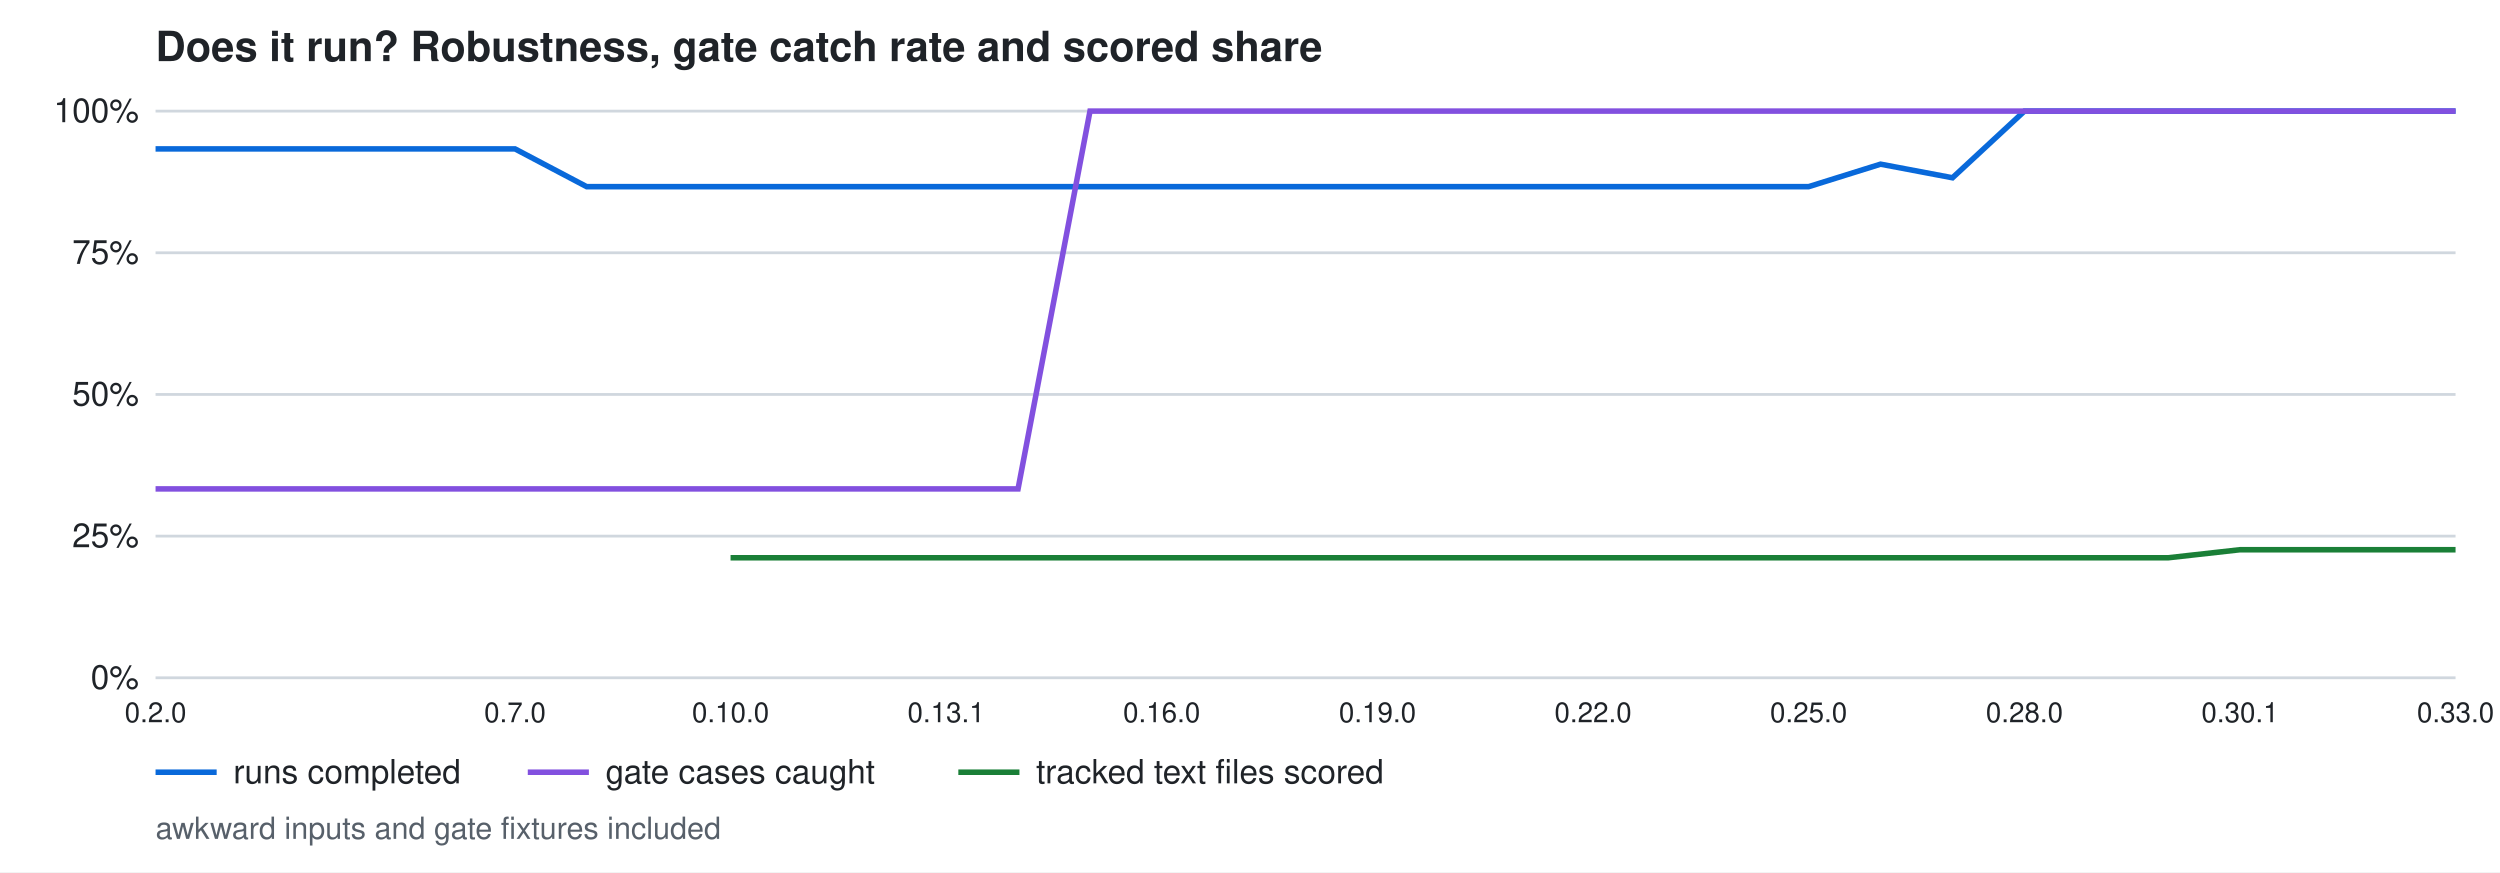
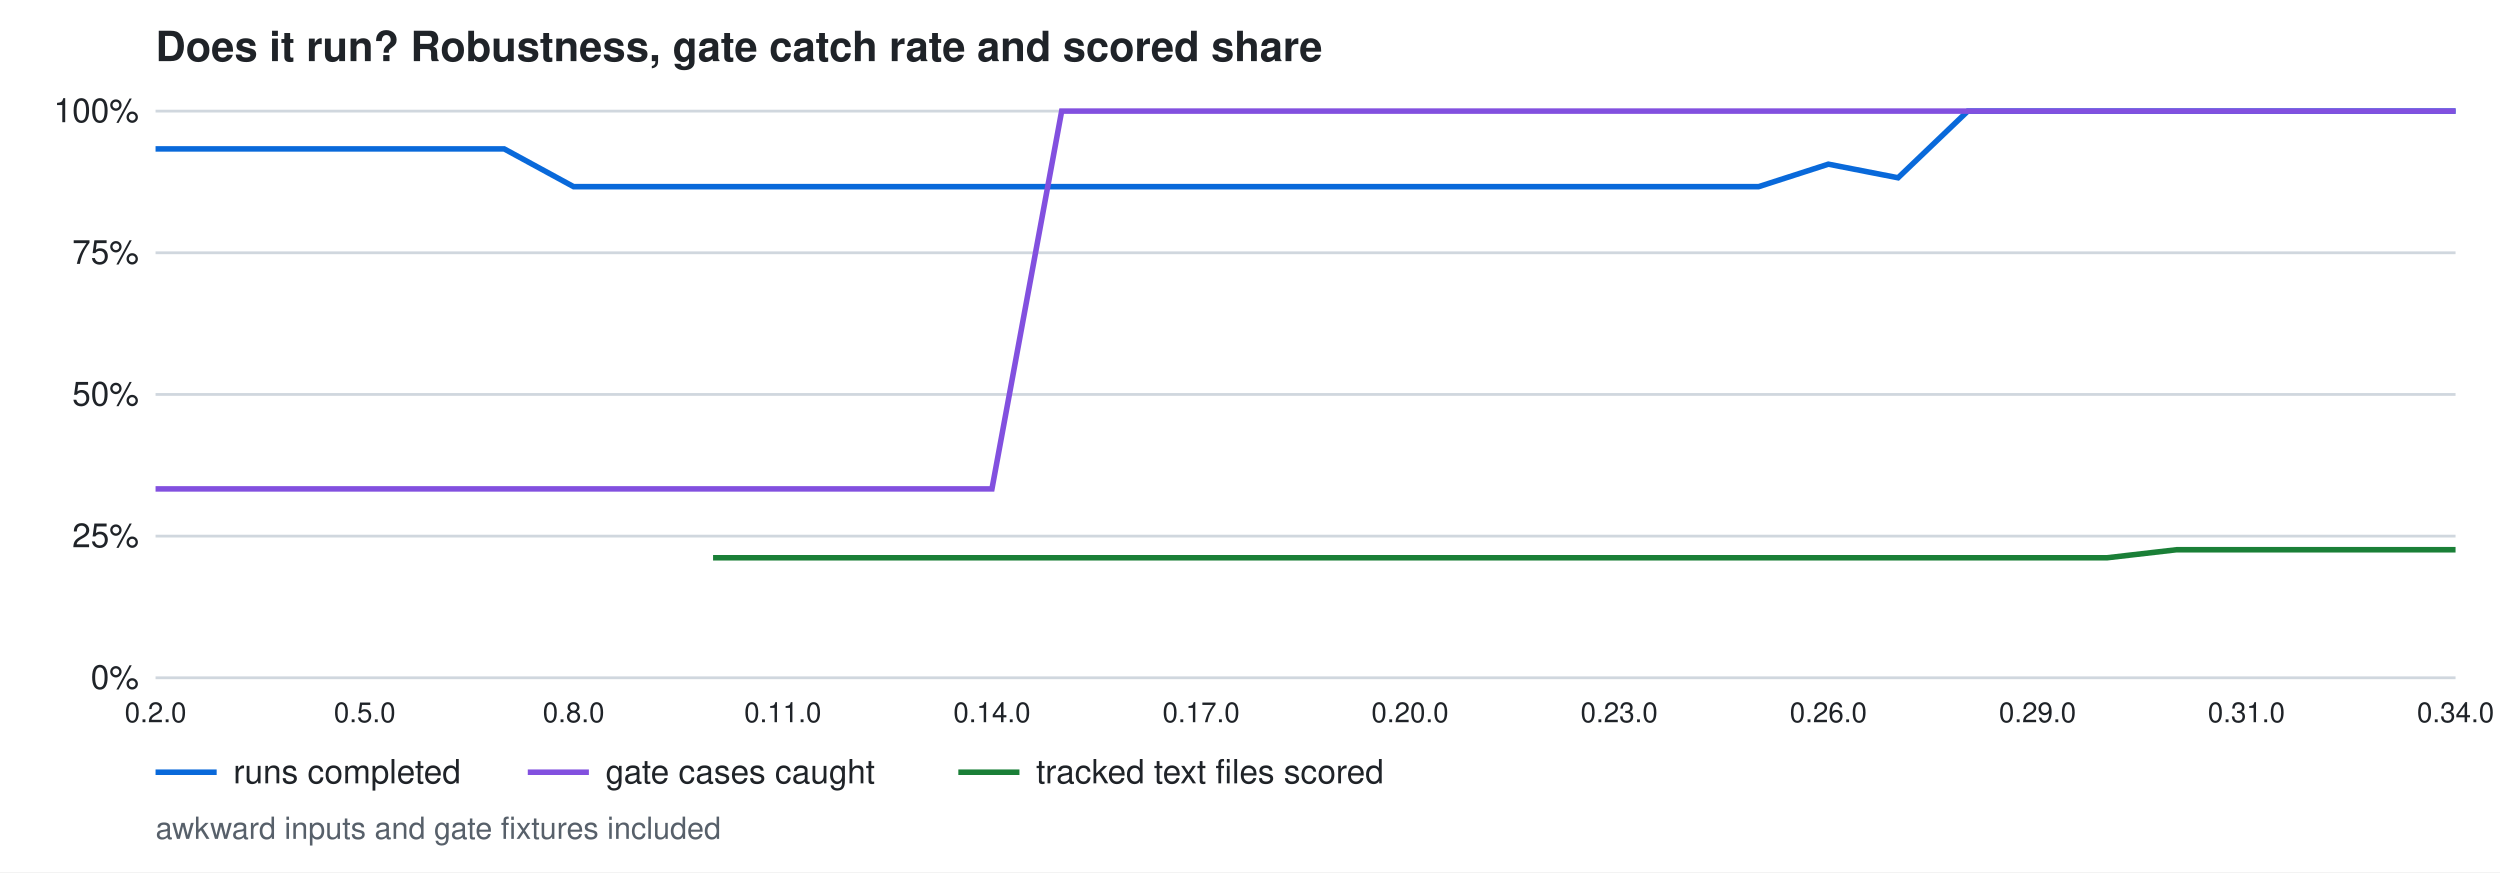
<svg xmlns="http://www.w3.org/2000/svg" width="900" height="314" viewBox="0 0 900 314" font-family="-apple-system,Segoe UI,Helvetica,Arial,sans-serif" font-size="12">
  <rect width="900" height="314" fill="#ffffff" />
  <text x="56" y="22" font-size="15" font-weight="600" fill="#1f2328">Does it run? Robustness, gate catch rate and scored share</text>
  <line x1="56" y1="244.0" x2="884" y2="244.0" stroke="#d0d7de" stroke-width="1" />
  <text x="50" y="248.0" text-anchor="end" fill="#1f2328">0%</text>
  <line x1="56" y1="193.0" x2="884" y2="193.0" stroke="#d0d7de" stroke-width="1" />
  <text x="50" y="197.0" text-anchor="end" fill="#1f2328">25%</text>
  <line x1="56" y1="142.0" x2="884" y2="142.0" stroke="#d0d7de" stroke-width="1" />
  <text x="50" y="146.0" text-anchor="end" fill="#1f2328">50%</text>
  <line x1="56" y1="91.0" x2="884" y2="91.0" stroke="#d0d7de" stroke-width="1" />
  <text x="50" y="95.0" text-anchor="end" fill="#1f2328">75%</text>
  <line x1="56" y1="40.0" x2="884" y2="40.0" stroke="#d0d7de" stroke-width="1" />
  <text x="50" y="44.0" text-anchor="end" fill="#1f2328">100%</text>
  <text x="56.0" y="260" text-anchor="middle" fill="#1f2328" font-size="10">0.2.0</text>
-   <text x="185.4" y="260" text-anchor="middle" fill="#1f2328" font-size="10">0.7.0</text>
-   <text x="263.0" y="260" text-anchor="middle" fill="#1f2328" font-size="10">0.10.0</text>
-   <text x="340.6" y="260" text-anchor="middle" fill="#1f2328" font-size="10">0.13.1</text>
-   <text x="418.2" y="260" text-anchor="middle" fill="#1f2328" font-size="10">0.16.0</text>
-   <text x="495.9" y="260" text-anchor="middle" fill="#1f2328" font-size="10">0.19.0</text>
-   <text x="573.5" y="260" text-anchor="middle" fill="#1f2328" font-size="10">0.22.0</text>
-   <text x="651.1" y="260" text-anchor="middle" fill="#1f2328" font-size="10">0.25.0</text>
-   <text x="728.8" y="260" text-anchor="middle" fill="#1f2328" font-size="10">0.28.0</text>
-   <text x="806.4" y="260" text-anchor="middle" fill="#1f2328" font-size="10">0.30.1</text>
-   <text x="884.0" y="260" text-anchor="middle" fill="#1f2328" font-size="10">0.33.0</text>
-   <polyline points="56.0,53.6 81.9,53.6 107.8,53.6 133.6,53.6 159.5,53.6 185.4,53.6 211.2,67.2 237.1,67.2 263.0,67.2 288.9,67.2 314.8,67.2 340.6,67.2 366.5,67.2 392.4,67.2 418.2,67.2 444.1,67.2 470.0,67.2 495.9,67.2 521.8,67.2 547.6,67.2 573.5,67.2 599.4,67.2 625.2,67.2 651.1,67.2 677.0,59.1 702.9,64.0 728.8,40.0 754.6,40.0 780.5,40.0 806.4,40.0 832.2,40.0 858.1,40.0 884.0,40.0" fill="none" stroke="#0969da" stroke-width="2" />
-   <polyline points="56.0,176.0 81.9,176.0 107.8,176.0 133.6,176.0 159.5,176.0 185.4,176.0 211.2,176.0 237.1,176.0 263.0,176.0 288.9,176.0 314.8,176.0 340.6,176.0 366.5,176.0 392.4,40.0 418.2,40.0 444.1,40.0 470.0,40.0 495.9,40.0 521.8,40.0 547.6,40.0 573.5,40.0 599.4,40.0 625.2,40.0 651.1,40.0 677.0,40.0 702.9,40.0 728.8,40.0 754.6,40.0 780.5,40.0 806.4,40.0 832.2,40.0 858.1,40.0 884.0,40.0" fill="none" stroke="#8250df" stroke-width="2" />
-   <polyline points="263.0,200.8 288.9,200.8 314.8,200.8 340.6,200.8 366.5,200.8 392.4,200.8 418.2,200.8 444.1,200.8 470.0,200.8 495.9,200.8 521.8,200.8 547.6,200.8 573.5,200.8 599.4,200.8 625.2,200.8 651.1,200.8 677.0,200.8 702.9,200.8 728.8,200.8 754.6,200.8 780.5,200.8 806.4,197.9 832.2,197.9 858.1,197.9 884.0,197.9" fill="none" stroke="#1a7f37" stroke-width="2" />
+   <text x="131.3" y="260" text-anchor="middle" fill="#1f2328" font-size="10">0.5.0</text>
+   <text x="206.5" y="260" text-anchor="middle" fill="#1f2328" font-size="10">0.8.0</text>
+   <text x="281.8" y="260" text-anchor="middle" fill="#1f2328" font-size="10">0.11.0</text>
+   <text x="357.1" y="260" text-anchor="middle" fill="#1f2328" font-size="10">0.14.0</text>
+   <text x="432.4" y="260" text-anchor="middle" fill="#1f2328" font-size="10">0.17.0</text>
+   <text x="507.6" y="260" text-anchor="middle" fill="#1f2328" font-size="10">0.20.0</text>
+   <text x="582.9" y="260" text-anchor="middle" fill="#1f2328" font-size="10">0.23.0</text>
+   <text x="658.2" y="260" text-anchor="middle" fill="#1f2328" font-size="10">0.26.0</text>
+   <text x="733.5" y="260" text-anchor="middle" fill="#1f2328" font-size="10">0.29.0</text>
+   <text x="808.7" y="260" text-anchor="middle" fill="#1f2328" font-size="10">0.31.0</text>
+   <text x="884.0" y="260" text-anchor="middle" fill="#1f2328" font-size="10">0.34.0</text>
+   <polyline points="56.0,53.6 81.1,53.6 106.2,53.6 131.3,53.6 156.4,53.6 181.5,53.6 206.5,67.2 231.6,67.2 256.7,67.2 281.8,67.2 306.9,67.2 332.0,67.2 357.1,67.2 382.2,67.2 407.3,67.2 432.4,67.2 457.5,67.2 482.5,67.2 507.6,67.2 532.7,67.2 557.8,67.2 582.9,67.2 608.0,67.2 633.1,67.2 658.2,59.1 683.3,64.0 708.4,40.0 733.5,40.0 758.5,40.0 783.6,40.0 808.7,40.0 833.8,40.0 858.9,40.0 884.0,40.0" fill="none" stroke="#0969da" stroke-width="2" />
+   <polyline points="56.0,176.0 81.1,176.0 106.2,176.0 131.3,176.0 156.4,176.0 181.5,176.0 206.5,176.0 231.6,176.0 256.7,176.0 281.8,176.0 306.9,176.0 332.0,176.0 357.1,176.0 382.2,40.0 407.3,40.0 432.4,40.0 457.5,40.0 482.5,40.0 507.6,40.0 532.7,40.0 557.8,40.0 582.9,40.0 608.0,40.0 633.1,40.0 658.2,40.0 683.3,40.0 708.4,40.0 733.5,40.0 758.5,40.0 783.6,40.0 808.7,40.0 833.8,40.0 858.9,40.0 884.0,40.0" fill="none" stroke="#8250df" stroke-width="2" />
+   <polyline points="256.7,200.8 281.8,200.8 306.9,200.8 332.0,200.8 357.1,200.8 382.2,200.8 407.3,200.8 432.4,200.8 457.5,200.8 482.5,200.8 507.6,200.8 532.7,200.8 557.8,200.8 582.9,200.8 608.0,200.8 633.1,200.8 658.2,200.8 683.3,200.8 708.4,200.8 733.5,200.8 758.5,200.8 783.6,197.9 808.7,197.9 833.8,197.9 858.9,197.9 884.0,197.9" fill="none" stroke="#1a7f37" stroke-width="2" />
  <line x1="56" y1="278" x2="78" y2="278" stroke="#0969da" stroke-width="2" />
  <text x="84" y="282" fill="#1f2328">runs completed</text>
  <line x1="190" y1="278" x2="212" y2="278" stroke="#8250df" stroke-width="2" />
  <text x="218" y="282" fill="#1f2328">gate cases caught</text>
  <line x1="345" y1="278" x2="367" y2="278" stroke="#1a7f37" stroke-width="2" />
  <text x="373" y="282" fill="#1f2328">tracked text files scored</text>
  <text x="56" y="302" fill="#57606a" font-size="11">awkward inputs and gate fixtures included</text>
</svg>
